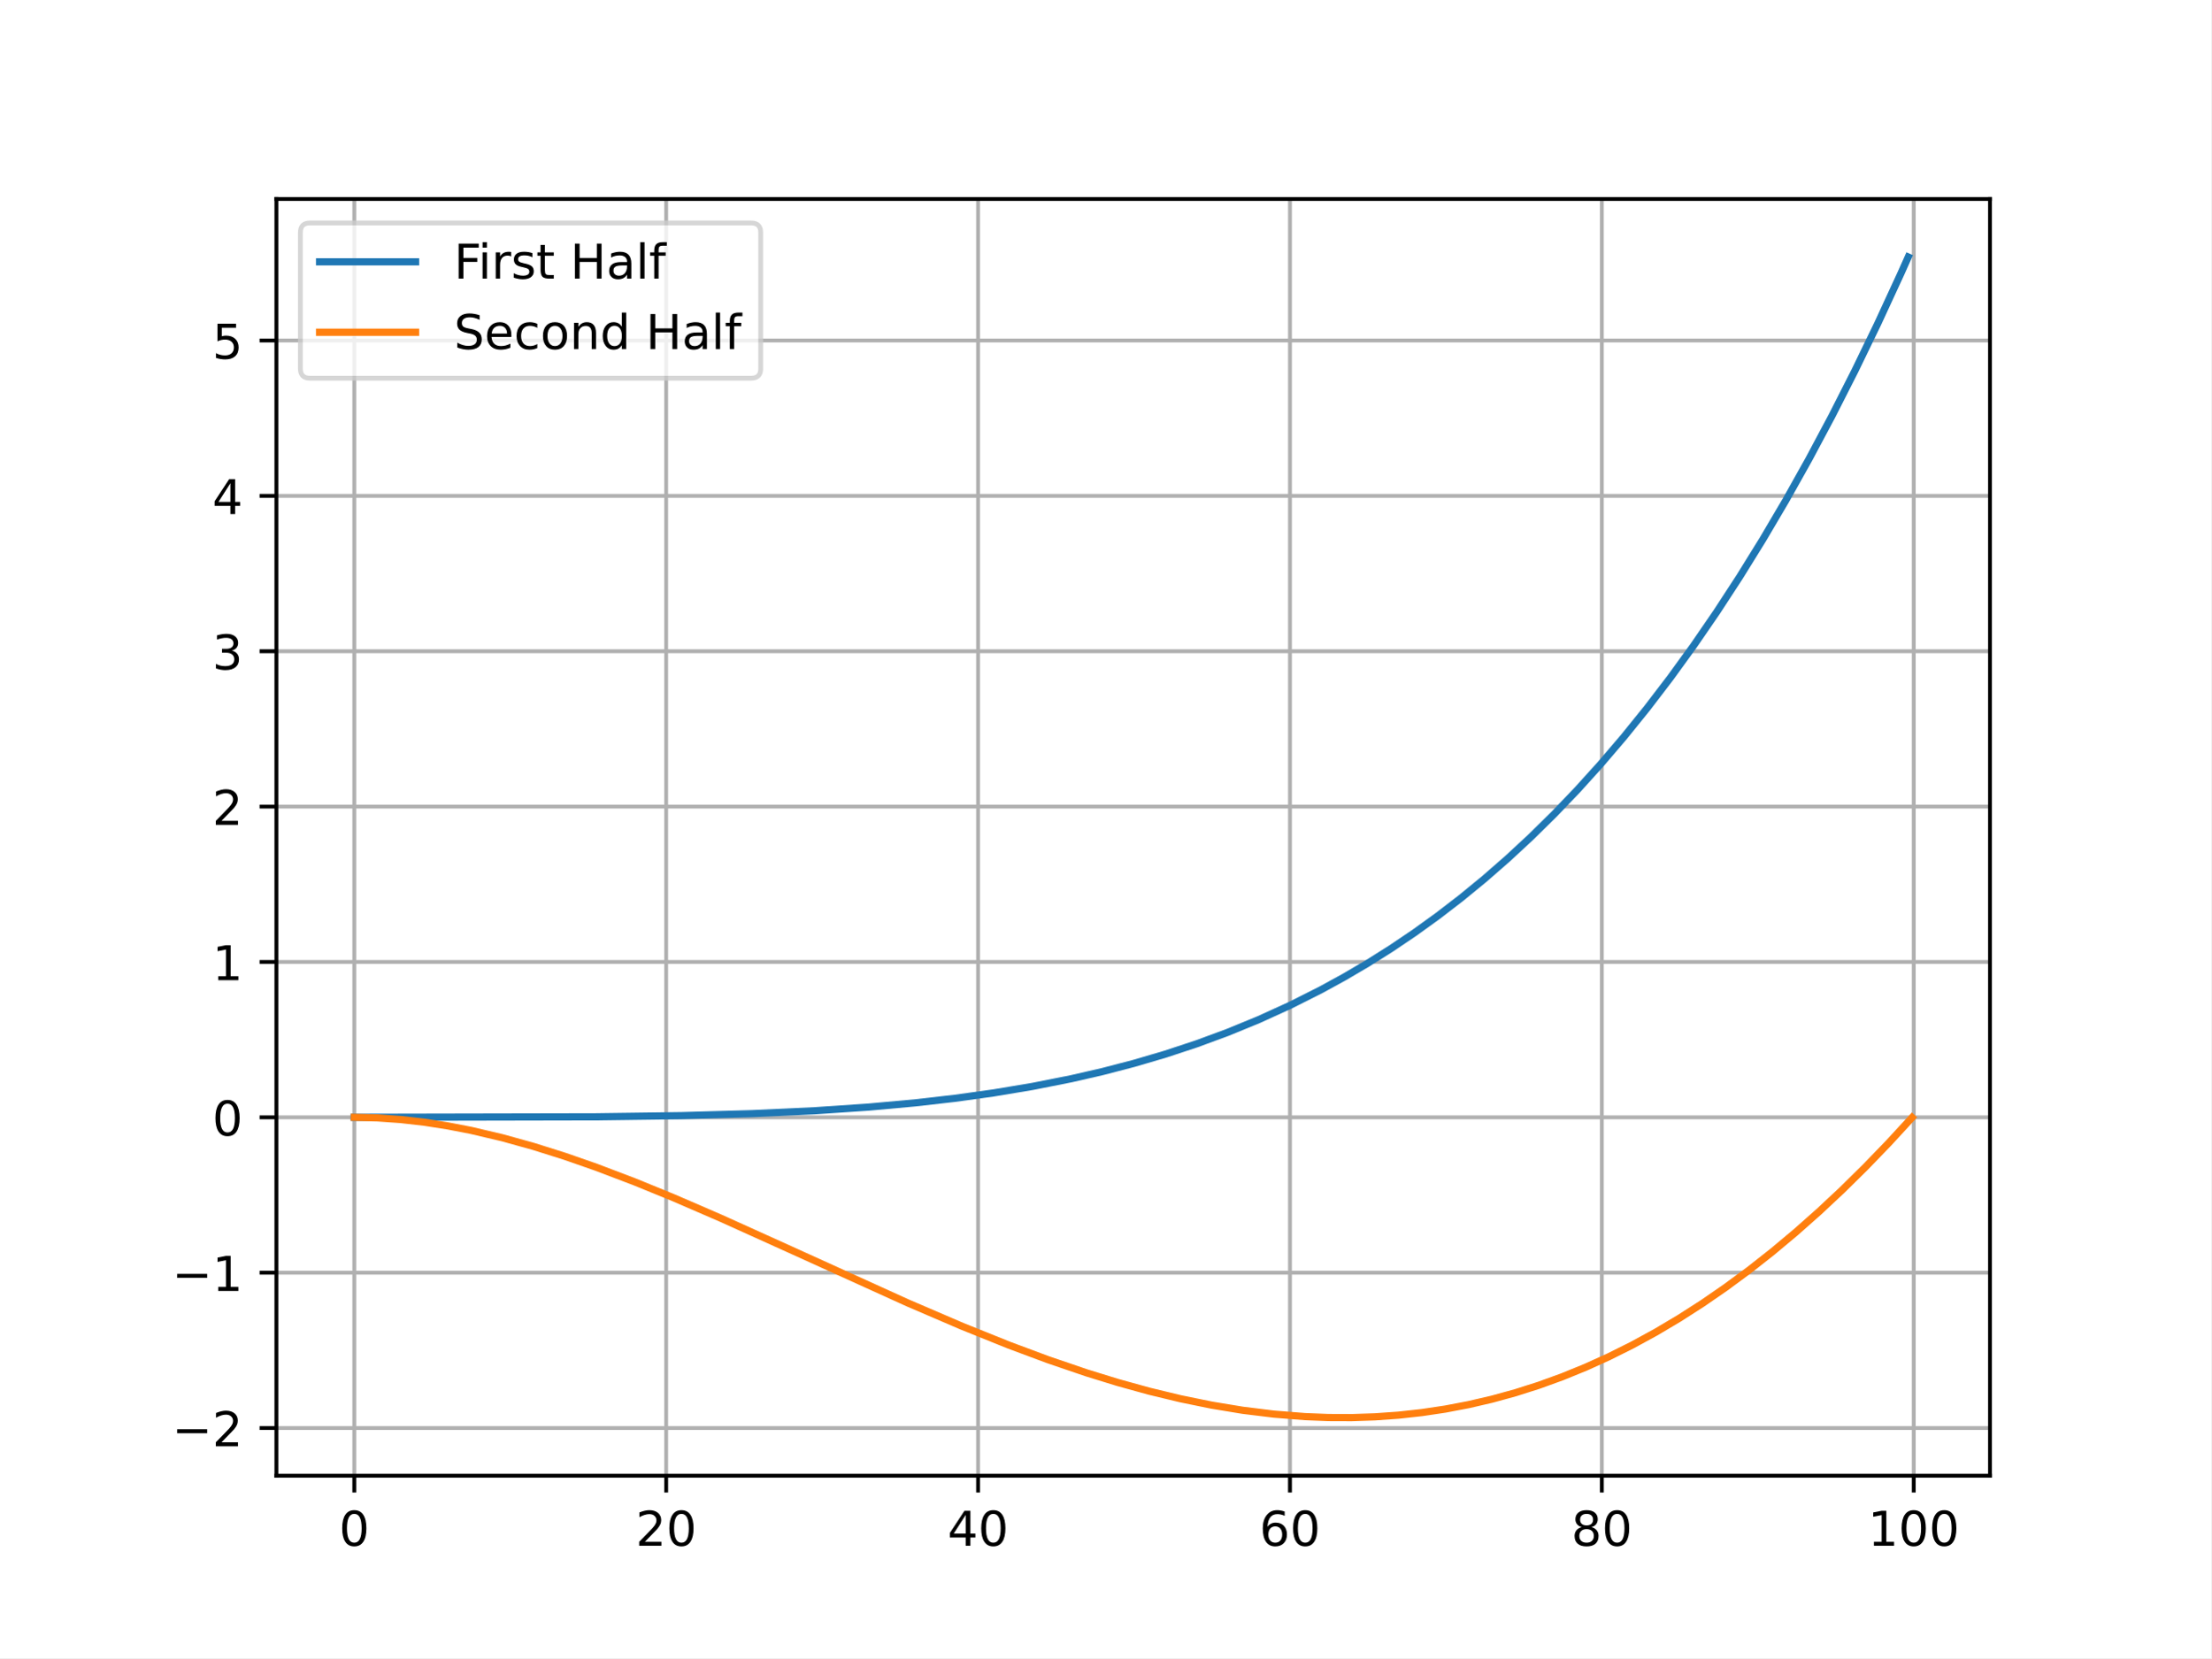
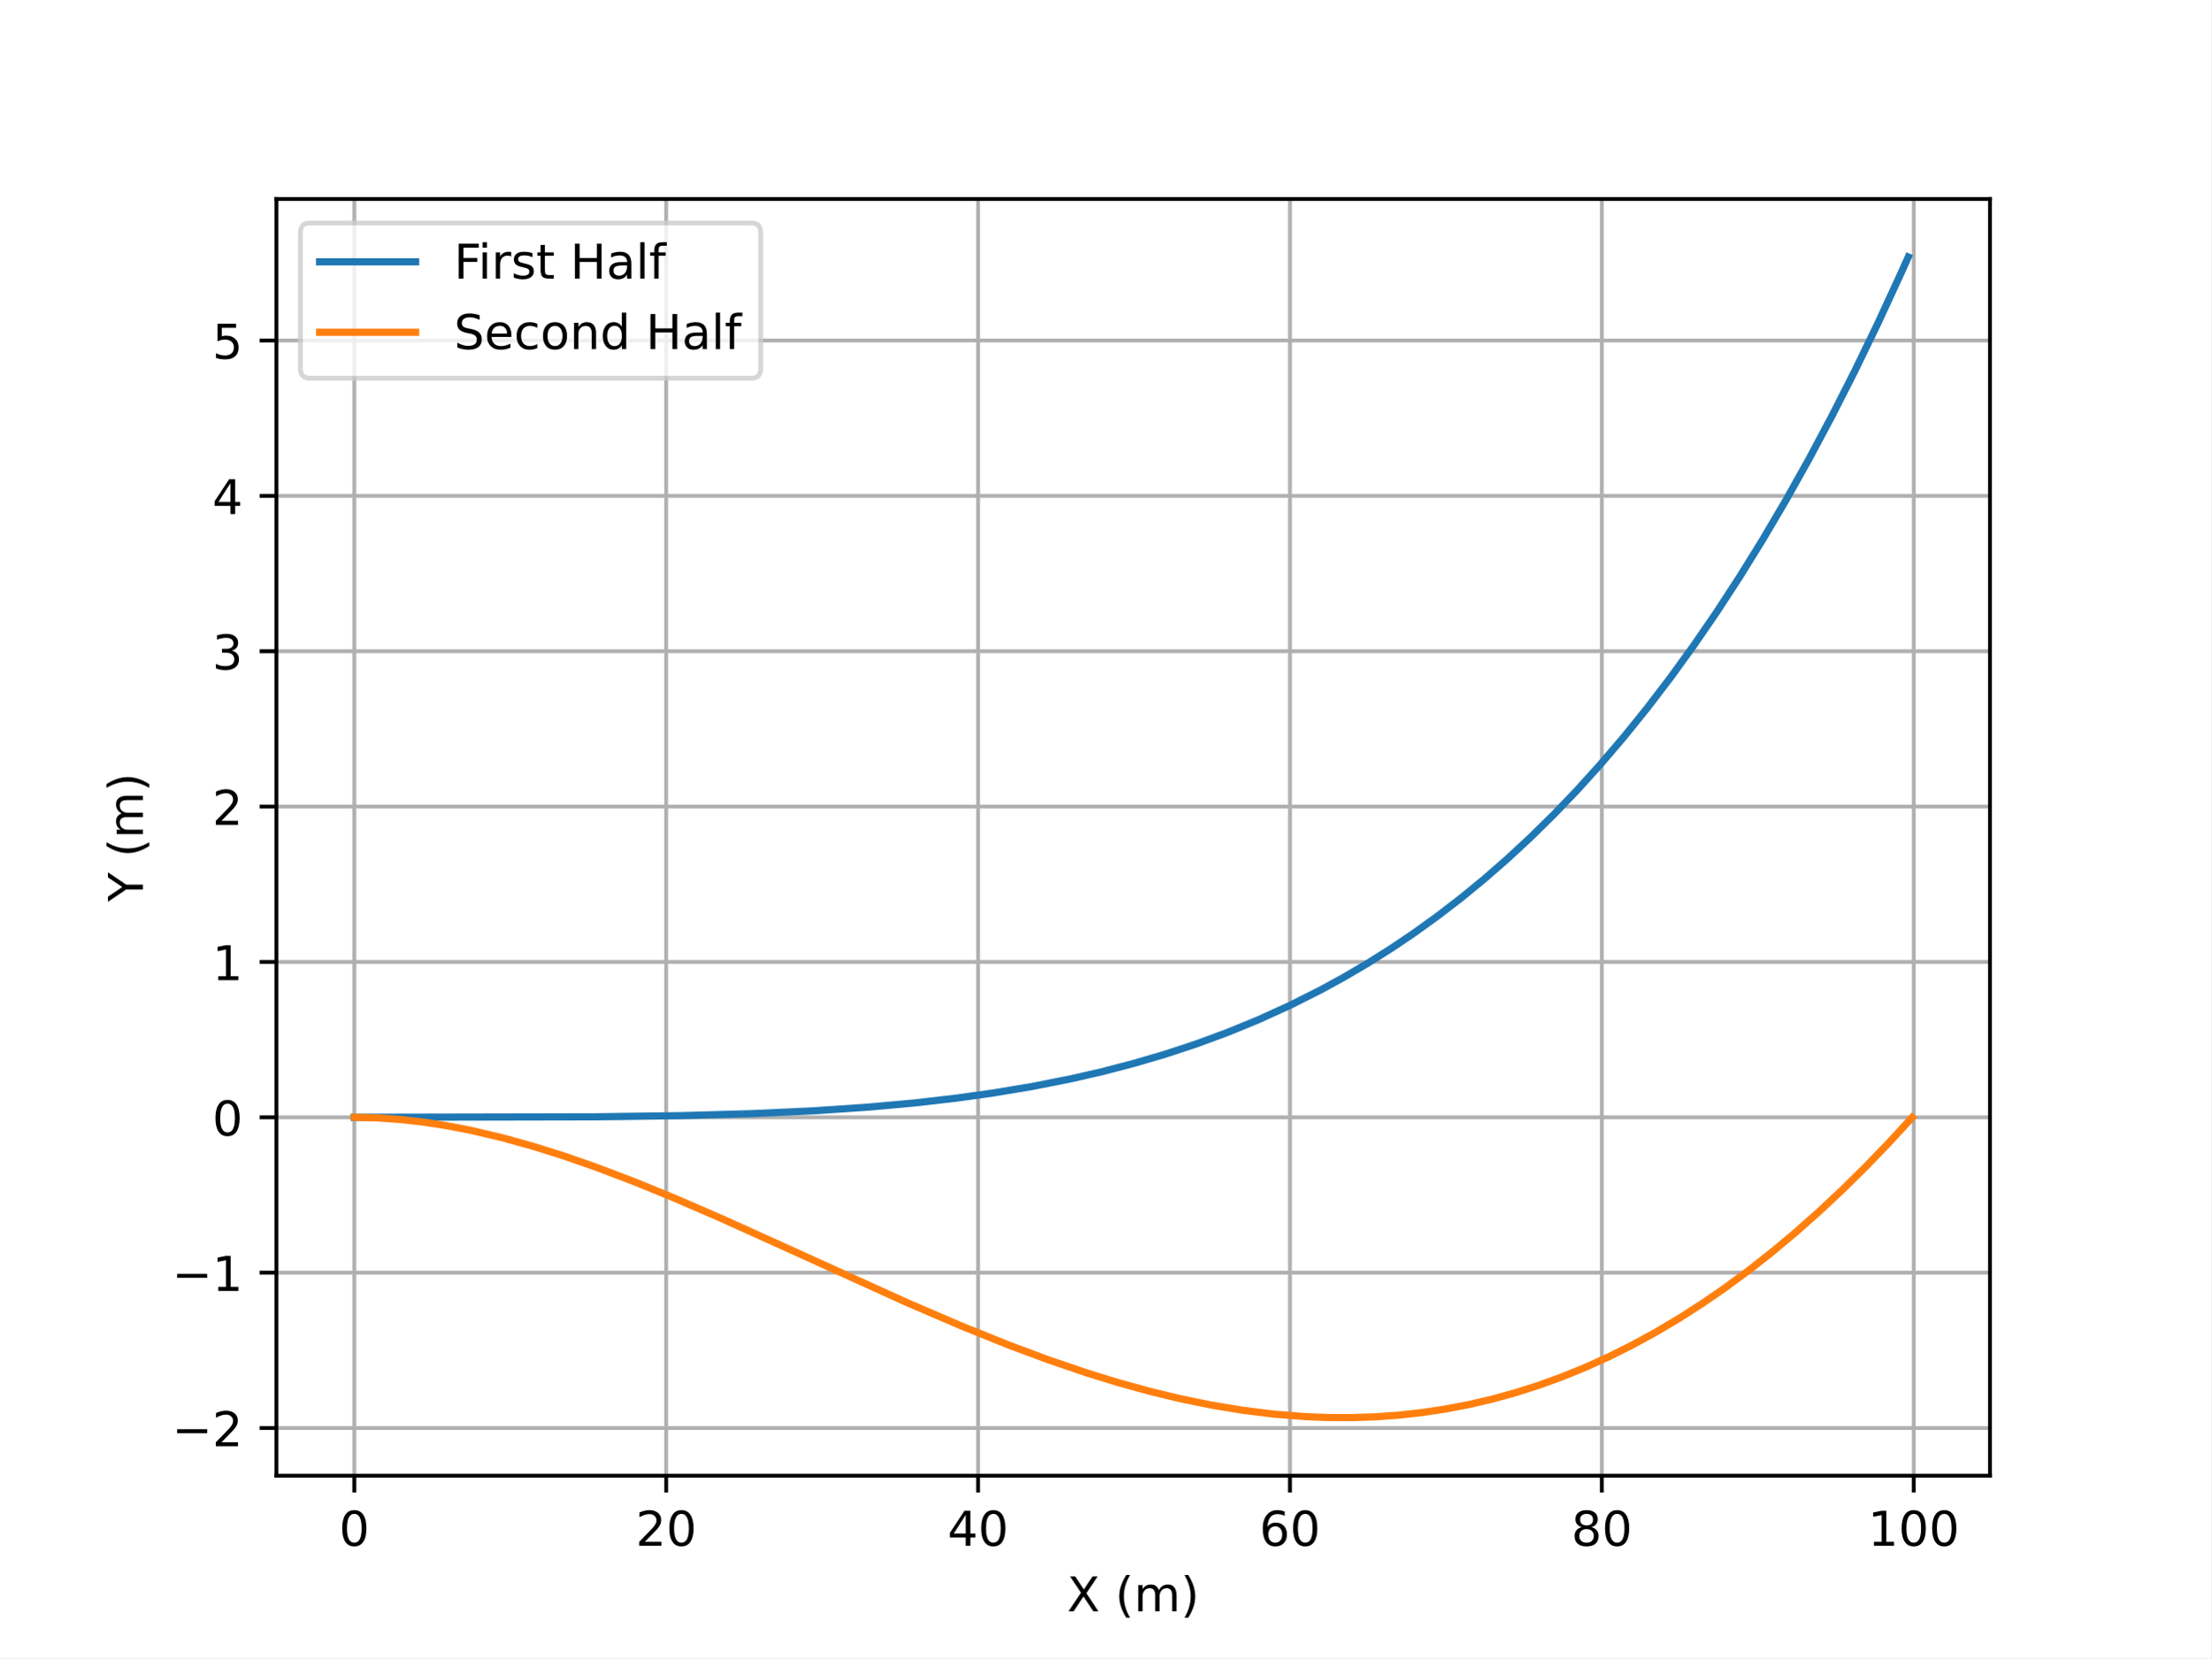
<svg xmlns="http://www.w3.org/2000/svg" xmlns:xlink="http://www.w3.org/1999/xlink" width="460.8pt" height="345.6pt" viewBox="0 0 460.8 345.6" version="1.1">
  <defs>
    <style type="text/css">*{stroke-linejoin: round; stroke-linecap: butt}</style>
  </defs>
  <g id="figure_1">
    <g id="patch_1">
      <path d="M 0 345.6  L 460.8 345.6  L 460.8 0  L 0 0  z " style="fill: #ffffff" />
    </g>
    <g id="axes_1">
      <g id="patch_2">
        <path d="M 57.6 307.584  L 414.72 307.584  L 414.72 41.472  L 57.6 41.472  z " style="fill: #ffffff" />
      </g>
      <g id="matplotlib.axis_1">
        <g id="xtick_1">
          <g id="line2d_1">
-             <path d="M 73.833 307.584  L 73.833 41.472  " clip-path="url(#p9d27bda3e8)" style="fill: none; stroke: #b0b0b0; stroke-width: 0.8; stroke-linecap: square" />
+             <path d="M 73.833 307.584  L 73.833 41.472  " clip-path="url(#p1451d1edb0)" style="fill: none; stroke: #b0b0b0; stroke-width: 0.8; stroke-linecap: square" />
          </g>
          <g id="line2d_2">
            <defs>
-               <path id="m6a9d2cb97b" d="M 0 0  L 0 3.5  " style="stroke: #000000; stroke-width: 0.8" />
-             </defs>
-             <g>
-               <use xlink:href="#m6a9d2cb97b" x="73.833" y="307.584" style="stroke: #000000; stroke-width: 0.8" />
+               <path id="m303a78af60" d="M 0 0  L 0 3.5  " style="stroke: #000000; stroke-width: 0.8" />
+             </defs>
+             <g>
+               <use xlink:href="#m303a78af60" x="73.833" y="307.584" style="stroke: #000000; stroke-width: 0.8" />
            </g>
          </g>
          <g id="text_1">
            <g transform="translate(70.65148 322.1824) scale(0.1 -0.1)">
              <defs>
                <path id="DejaVuSans-30" d="M 2034 4250  Q 1547 4250 1301 3770  Q 1056 3291 1056 2328  Q 1056 1369 1301 889  Q 1547 409 2034 409  Q 2525 409 2770 889  Q 3016 1369 3016 2328  Q 3016 3291 2770 3770  Q 2525 4250 2034 4250  z M 2034 4750  Q 2819 4750 3233 4129  Q 3647 3509 3647 2328  Q 3647 1150 3233 529  Q 2819 -91 2034 -91  Q 1250 -91 836 529  Q 422 1150 422 2328  Q 422 3509 836 4129  Q 1250 4750 2034 4750  z " transform="scale(0.015625)" />
              </defs>
              <use xlink:href="#DejaVuSans-30" />
            </g>
          </g>
        </g>
        <g id="xtick_2">
          <g id="line2d_3">
-             <path d="M 138.832 307.584  L 138.832 41.472  " clip-path="url(#p9d27bda3e8)" style="fill: none; stroke: #b0b0b0; stroke-width: 0.8; stroke-linecap: square" />
+             <path d="M 138.832 307.584  L 138.832 41.472  " clip-path="url(#p1451d1edb0)" style="fill: none; stroke: #b0b0b0; stroke-width: 0.8; stroke-linecap: square" />
          </g>
          <g id="line2d_4">
            <g>
-               <use xlink:href="#m6a9d2cb97b" x="138.832" y="307.584" style="stroke: #000000; stroke-width: 0.8" />
+               <use xlink:href="#m303a78af60" x="138.832" y="307.584" style="stroke: #000000; stroke-width: 0.8" />
            </g>
          </g>
          <g id="text_2">
            <g transform="translate(132.4699 322.1824) scale(0.1 -0.1)">
              <defs>
                <path id="DejaVuSans-32" d="M 1228 531  L 3431 531  L 3431 0  L 469 0  L 469 531  Q 828 903 1448 1529  Q 2069 2156 2228 2338  Q 2531 2678 2651 2914  Q 2772 3150 2772 3378  Q 2772 3750 2511 3984  Q 2250 4219 1831 4219  Q 1534 4219 1204 4116  Q 875 4013 500 3803  L 500 4441  Q 881 4594 1212 4672  Q 1544 4750 1819 4750  Q 2544 4750 2975 4387  Q 3406 4025 3406 3419  Q 3406 3131 3298 2873  Q 3191 2616 2906 2266  Q 2828 2175 2409 1742  Q 1991 1309 1228 531  z " transform="scale(0.015625)" />
              </defs>
              <use xlink:href="#DejaVuSans-32" />
              <use xlink:href="#DejaVuSans-30" transform="translate(63.62305 0)" />
            </g>
          </g>
        </g>
        <g id="xtick_3">
          <g id="line2d_5">
-             <path d="M 203.832 307.584  L 203.832 41.472  " clip-path="url(#p9d27bda3e8)" style="fill: none; stroke: #b0b0b0; stroke-width: 0.8; stroke-linecap: square" />
+             <path d="M 203.832 307.584  L 203.832 41.472  " clip-path="url(#p1451d1edb0)" style="fill: none; stroke: #b0b0b0; stroke-width: 0.8; stroke-linecap: square" />
          </g>
          <g id="line2d_6">
            <g>
-               <use xlink:href="#m6a9d2cb97b" x="203.832" y="307.584" style="stroke: #000000; stroke-width: 0.8" />
+               <use xlink:href="#m303a78af60" x="203.832" y="307.584" style="stroke: #000000; stroke-width: 0.8" />
            </g>
          </g>
          <g id="text_3">
            <g transform="translate(197.4695 322.1824) scale(0.1 -0.1)">
              <defs>
                <path id="DejaVuSans-34" d="M 2419 4116  L 825 1625  L 2419 1625  L 2419 4116  z M 2253 4666  L 3047 4666  L 3047 1625  L 3713 1625  L 3713 1100  L 3047 1100  L 3047 0  L 2419 0  L 2419 1100  L 313 1100  L 313 1709  L 2253 4666  z " transform="scale(0.015625)" />
              </defs>
              <use xlink:href="#DejaVuSans-34" />
              <use xlink:href="#DejaVuSans-30" transform="translate(63.62305 0)" />
            </g>
          </g>
        </g>
        <g id="xtick_4">
          <g id="line2d_7">
-             <path d="M 268.832 307.584  L 268.832 41.472  " clip-path="url(#p9d27bda3e8)" style="fill: none; stroke: #b0b0b0; stroke-width: 0.8; stroke-linecap: square" />
+             <path d="M 268.832 307.584  L 268.832 41.472  " clip-path="url(#p1451d1edb0)" style="fill: none; stroke: #b0b0b0; stroke-width: 0.8; stroke-linecap: square" />
          </g>
          <g id="line2d_8">
            <g>
-               <use xlink:href="#m6a9d2cb97b" x="268.832" y="307.584" style="stroke: #000000; stroke-width: 0.8" />
+               <use xlink:href="#m303a78af60" x="268.832" y="307.584" style="stroke: #000000; stroke-width: 0.8" />
            </g>
          </g>
          <g id="text_4">
            <g transform="translate(262.4692 322.1824) scale(0.1 -0.1)">
              <defs>
                <path id="DejaVuSans-36" d="M 2113 2584  Q 1688 2584 1439 2293  Q 1191 2003 1191 1497  Q 1191 994 1439 701  Q 1688 409 2113 409  Q 2538 409 2786 701  Q 3034 994 3034 1497  Q 3034 2003 2786 2293  Q 2538 2584 2113 2584  z M 3366 4563  L 3366 3988  Q 3128 4100 2886 4159  Q 2644 4219 2406 4219  Q 1781 4219 1451 3797  Q 1122 3375 1075 2522  Q 1259 2794 1537 2939  Q 1816 3084 2150 3084  Q 2853 3084 3261 2657  Q 3669 2231 3669 1497  Q 3669 778 3244 343  Q 2819 -91 2113 -91  Q 1303 -91 875 529  Q 447 1150 447 2328  Q 447 3434 972 4092  Q 1497 4750 2381 4750  Q 2619 4750 2861 4703  Q 3103 4656 3366 4563  z " transform="scale(0.015625)" />
              </defs>
              <use xlink:href="#DejaVuSans-36" />
              <use xlink:href="#DejaVuSans-30" transform="translate(63.62305 0)" />
            </g>
          </g>
        </g>
        <g id="xtick_5">
          <g id="line2d_9">
-             <path d="M 333.831 307.584  L 333.831 41.472  " clip-path="url(#p9d27bda3e8)" style="fill: none; stroke: #b0b0b0; stroke-width: 0.8; stroke-linecap: square" />
+             <path d="M 333.831 307.584  L 333.831 41.472  " clip-path="url(#p1451d1edb0)" style="fill: none; stroke: #b0b0b0; stroke-width: 0.8; stroke-linecap: square" />
          </g>
          <g id="line2d_10">
            <g>
-               <use xlink:href="#m6a9d2cb97b" x="333.831" y="307.584" style="stroke: #000000; stroke-width: 0.8" />
+               <use xlink:href="#m303a78af60" x="333.831" y="307.584" style="stroke: #000000; stroke-width: 0.8" />
            </g>
          </g>
          <g id="text_5">
            <g transform="translate(327.4689 322.1824) scale(0.1 -0.1)">
              <defs>
                <path id="DejaVuSans-38" d="M 2034 2216  Q 1584 2216 1326 1975  Q 1069 1734 1069 1313  Q 1069 891 1326 650  Q 1584 409 2034 409  Q 2484 409 2743 651  Q 3003 894 3003 1313  Q 3003 1734 2745 1975  Q 2488 2216 2034 2216  z M 1403 2484  Q 997 2584 770 2862  Q 544 3141 544 3541  Q 544 4100 942 4425  Q 1341 4750 2034 4750  Q 2731 4750 3128 4425  Q 3525 4100 3525 3541  Q 3525 3141 3298 2862  Q 3072 2584 2669 2484  Q 3125 2378 3379 2068  Q 3634 1759 3634 1313  Q 3634 634 3220 271  Q 2806 -91 2034 -91  Q 1263 -91 848 271  Q 434 634 434 1313  Q 434 1759 690 2068  Q 947 2378 1403 2484  z M 1172 3481  Q 1172 3119 1398 2916  Q 1625 2713 2034 2713  Q 2441 2713 2670 2916  Q 2900 3119 2900 3481  Q 2900 3844 2670 4047  Q 2441 4250 2034 4250  Q 1625 4250 1398 4047  Q 1172 3844 1172 3481  z " transform="scale(0.015625)" />
              </defs>
              <use xlink:href="#DejaVuSans-38" />
              <use xlink:href="#DejaVuSans-30" transform="translate(63.62305 0)" />
            </g>
          </g>
        </g>
        <g id="xtick_6">
          <g id="line2d_11">
-             <path d="M 398.831 307.584  L 398.831 41.472  " clip-path="url(#p9d27bda3e8)" style="fill: none; stroke: #b0b0b0; stroke-width: 0.8; stroke-linecap: square" />
+             <path d="M 398.831 307.584  L 398.831 41.472  " clip-path="url(#p1451d1edb0)" style="fill: none; stroke: #b0b0b0; stroke-width: 0.8; stroke-linecap: square" />
          </g>
          <g id="line2d_12">
            <g>
-               <use xlink:href="#m6a9d2cb97b" x="398.831" y="307.584" style="stroke: #000000; stroke-width: 0.8" />
+               <use xlink:href="#m303a78af60" x="398.831" y="307.584" style="stroke: #000000; stroke-width: 0.8" />
            </g>
          </g>
          <g id="text_6">
            <g transform="translate(389.2873 322.1824) scale(0.1 -0.1)">
              <defs>
                <path id="DejaVuSans-31" d="M 794 531  L 1825 531  L 1825 4091  L 703 3866  L 703 4441  L 1819 4666  L 2450 4666  L 2450 531  L 3481 531  L 3481 0  L 794 0  L 794 531  z " transform="scale(0.015625)" />
              </defs>
              <use xlink:href="#DejaVuSans-31" />
              <use xlink:href="#DejaVuSans-30" transform="translate(63.62305 0)" />
              <use xlink:href="#DejaVuSans-30" transform="translate(127.2461 0)" />
            </g>
+           </g>
+         </g>
+         <g id="text_7">
+           <g transform="translate(222.3741 335.8606) scale(0.1 -0.1)">
+             <defs>
+               <path id="DejaVuSans-58" d="M 403 4666  L 1081 4666  L 2241 2931  L 3406 4666  L 4084 4666  L 2584 2425  L 4184 0  L 3506 0  L 2194 1984  L 872 0  L 191 0  L 1856 2491  L 403 4666  z " transform="scale(0.015625)" />
+               <path id="DejaVuSans-20" transform="scale(0.015625)" />
+               <path id="DejaVuSans-28" d="M 1984 4856  Q 1566 4138 1362 3434  Q 1159 2731 1159 2009  Q 1159 1288 1364 580  Q 1569 -128 1984 -844  L 1484 -844  Q 1016 -109 783 600  Q 550 1309 550 2009  Q 550 2706 781 3412  Q 1013 4119 1484 4856  L 1984 4856  z " transform="scale(0.015625)" />
+               <path id="DejaVuSans-6d" d="M 3328 2828  Q 3544 3216 3844 3400  Q 4144 3584 4550 3584  Q 5097 3584 5394 3201  Q 5691 2819 5691 2113  L 5691 0  L 5113 0  L 5113 2094  Q 5113 2597 4934 2840  Q 4756 3084 4391 3084  Q 3944 3084 3684 2787  Q 3425 2491 3425 1978  L 3425 0  L 2847 0  L 2847 2094  Q 2847 2600 2669 2842  Q 2491 3084 2119 3084  Q 1678 3084 1418 2786  Q 1159 2488 1159 1978  L 1159 0  L 581 0  L 581 3500  L 1159 3500  L 1159 2956  Q 1356 3278 1631 3431  Q 1906 3584 2284 3584  Q 2666 3584 2933 3390  Q 3200 3197 3328 2828  z " transform="scale(0.015625)" />
+               <path id="DejaVuSans-29" d="M 513 4856  L 1013 4856  Q 1481 4119 1714 3412  Q 1947 2706 1947 2009  Q 1947 1309 1714 600  Q 1481 -109 1013 -844  L 513 -844  Q 928 -128 1133 580  Q 1338 1288 1338 2009  Q 1338 2731 1133 3434  Q 928 4138 513 4856  z " transform="scale(0.015625)" />
+             </defs>
+             <use xlink:href="#DejaVuSans-58" />
+             <use xlink:href="#DejaVuSans-20" transform="translate(68.50586 0)" />
+             <use xlink:href="#DejaVuSans-28" transform="translate(100.293 0)" />
+             <use xlink:href="#DejaVuSans-6d" transform="translate(139.3066 0)" />
+             <use xlink:href="#DejaVuSans-29" transform="translate(236.7188 0)" />
          </g>
        </g>
      </g>
      <g id="matplotlib.axis_2">
        <g id="ytick_1">
          <g id="line2d_13">
-             <path d="M 57.6 297.649  L 414.72 297.649  " clip-path="url(#p9d27bda3e8)" style="fill: none; stroke: #b0b0b0; stroke-width: 0.8; stroke-linecap: square" />
+             <path d="M 57.6 297.649  L 414.72 297.649  " clip-path="url(#p1451d1edb0)" style="fill: none; stroke: #b0b0b0; stroke-width: 0.8; stroke-linecap: square" />
          </g>
          <g id="line2d_14">
            <defs>
-               <path id="mb40348f9f7" d="M 0 0  L -3.5 0  " style="stroke: #000000; stroke-width: 0.8" />
-             </defs>
-             <g>
-               <use xlink:href="#mb40348f9f7" x="57.6" y="297.649" style="stroke: #000000; stroke-width: 0.8" />
-             </g>
-           </g>
-           <g id="text_7">
+               <path id="m54c32845bf" d="M 0 0  L -3.5 0  " style="stroke: #000000; stroke-width: 0.8" />
+             </defs>
+             <g>
+               <use xlink:href="#m54c32845bf" x="57.6" y="297.649" style="stroke: #000000; stroke-width: 0.8" />
+             </g>
+           </g>
+           <g id="text_8">
            <g transform="translate(35.85781 301.4479) scale(0.1 -0.1)">
              <defs>
                <path id="DejaVuSans-2212" d="M 678 2272  L 4684 2272  L 4684 1741  L 678 1741  L 678 2272  z " transform="scale(0.015625)" />
              </defs>
              <use xlink:href="#DejaVuSans-2212" />
              <use xlink:href="#DejaVuSans-32" transform="translate(83.78906 0)" />
            </g>
          </g>
        </g>
        <g id="ytick_2">
          <g id="line2d_15">
-             <path d="M 57.6 265.266  L 414.72 265.266  " clip-path="url(#p9d27bda3e8)" style="fill: none; stroke: #b0b0b0; stroke-width: 0.8; stroke-linecap: square" />
+             <path d="M 57.6 265.266  L 414.72 265.266  " clip-path="url(#p1451d1edb0)" style="fill: none; stroke: #b0b0b0; stroke-width: 0.8; stroke-linecap: square" />
          </g>
          <g id="line2d_16">
            <g>
-               <use xlink:href="#mb40348f9f7" x="57.6" y="265.266" style="stroke: #000000; stroke-width: 0.8" />
-             </g>
-           </g>
-           <g id="text_8">
+               <use xlink:href="#m54c32845bf" x="57.6" y="265.266" style="stroke: #000000; stroke-width: 0.8" />
+             </g>
+           </g>
+           <g id="text_9">
            <g transform="translate(35.85781 269.0648) scale(0.1 -0.1)">
              <use xlink:href="#DejaVuSans-2212" />
              <use xlink:href="#DejaVuSans-31" transform="translate(83.78906 0)" />
            </g>
          </g>
        </g>
        <g id="ytick_3">
          <g id="line2d_17">
-             <path d="M 57.6 232.883  L 414.72 232.883  " clip-path="url(#p9d27bda3e8)" style="fill: none; stroke: #b0b0b0; stroke-width: 0.8; stroke-linecap: square" />
+             <path d="M 57.6 232.883  L 414.72 232.883  " clip-path="url(#p1451d1edb0)" style="fill: none; stroke: #b0b0b0; stroke-width: 0.8; stroke-linecap: square" />
          </g>
          <g id="line2d_18">
            <g>
-               <use xlink:href="#mb40348f9f7" x="57.6" y="232.883" style="stroke: #000000; stroke-width: 0.8" />
-             </g>
-           </g>
-           <g id="text_9">
+               <use xlink:href="#m54c32845bf" x="57.6" y="232.883" style="stroke: #000000; stroke-width: 0.8" />
+             </g>
+           </g>
+           <g id="text_10">
            <g transform="translate(44.2375 236.6818) scale(0.1 -0.1)">
              <use xlink:href="#DejaVuSans-30" />
            </g>
          </g>
        </g>
        <g id="ytick_4">
          <g id="line2d_19">
-             <path d="M 57.6 200.5  L 414.72 200.5  " clip-path="url(#p9d27bda3e8)" style="fill: none; stroke: #b0b0b0; stroke-width: 0.8; stroke-linecap: square" />
+             <path d="M 57.6 200.5  L 414.72 200.5  " clip-path="url(#p1451d1edb0)" style="fill: none; stroke: #b0b0b0; stroke-width: 0.8; stroke-linecap: square" />
          </g>
          <g id="line2d_20">
            <g>
-               <use xlink:href="#mb40348f9f7" x="57.6" y="200.5" style="stroke: #000000; stroke-width: 0.8" />
-             </g>
-           </g>
-           <g id="text_10">
+               <use xlink:href="#m54c32845bf" x="57.6" y="200.5" style="stroke: #000000; stroke-width: 0.8" />
+             </g>
+           </g>
+           <g id="text_11">
            <g transform="translate(44.2375 204.2987) scale(0.1 -0.1)">
              <use xlink:href="#DejaVuSans-31" />
            </g>
          </g>
        </g>
        <g id="ytick_5">
          <g id="line2d_21">
-             <path d="M 57.6 168.116  L 414.72 168.116  " clip-path="url(#p9d27bda3e8)" style="fill: none; stroke: #b0b0b0; stroke-width: 0.8; stroke-linecap: square" />
+             <path d="M 57.6 168.116  L 414.72 168.116  " clip-path="url(#p1451d1edb0)" style="fill: none; stroke: #b0b0b0; stroke-width: 0.8; stroke-linecap: square" />
          </g>
          <g id="line2d_22">
            <g>
-               <use xlink:href="#mb40348f9f7" x="57.6" y="168.116" style="stroke: #000000; stroke-width: 0.8" />
-             </g>
-           </g>
-           <g id="text_11">
+               <use xlink:href="#m54c32845bf" x="57.6" y="168.116" style="stroke: #000000; stroke-width: 0.8" />
+             </g>
+           </g>
+           <g id="text_12">
            <g transform="translate(44.2375 171.9157) scale(0.1 -0.1)">
              <use xlink:href="#DejaVuSans-32" />
            </g>
          </g>
        </g>
        <g id="ytick_6">
          <g id="line2d_23">
-             <path d="M 57.6 135.733  L 414.72 135.733  " clip-path="url(#p9d27bda3e8)" style="fill: none; stroke: #b0b0b0; stroke-width: 0.8; stroke-linecap: square" />
+             <path d="M 57.6 135.733  L 414.72 135.733  " clip-path="url(#p1451d1edb0)" style="fill: none; stroke: #b0b0b0; stroke-width: 0.8; stroke-linecap: square" />
          </g>
          <g id="line2d_24">
            <g>
-               <use xlink:href="#mb40348f9f7" x="57.6" y="135.733" style="stroke: #000000; stroke-width: 0.8" />
-             </g>
-           </g>
-           <g id="text_12">
+               <use xlink:href="#m54c32845bf" x="57.6" y="135.733" style="stroke: #000000; stroke-width: 0.8" />
+             </g>
+           </g>
+           <g id="text_13">
            <g transform="translate(44.2375 139.5326) scale(0.1 -0.1)">
              <defs>
                <path id="DejaVuSans-33" d="M 2597 2516  Q 3050 2419 3304 2112  Q 3559 1806 3559 1356  Q 3559 666 3084 287  Q 2609 -91 1734 -91  Q 1441 -91 1130 -33  Q 819 25 488 141  L 488 750  Q 750 597 1062 519  Q 1375 441 1716 441  Q 2309 441 2620 675  Q 2931 909 2931 1356  Q 2931 1769 2642 2001  Q 2353 2234 1838 2234  L 1294 2234  L 1294 2753  L 1863 2753  Q 2328 2753 2575 2939  Q 2822 3125 2822 3475  Q 2822 3834 2567 4026  Q 2313 4219 1838 4219  Q 1578 4219 1281 4162  Q 984 4106 628 3988  L 628 4550  Q 988 4650 1302 4700  Q 1616 4750 1894 4750  Q 2613 4750 3031 4423  Q 3450 4097 3450 3541  Q 3450 3153 3228 2886  Q 3006 2619 2597 2516  z " transform="scale(0.015625)" />
              </defs>
              <use xlink:href="#DejaVuSans-33" />
            </g>
          </g>
        </g>
        <g id="ytick_7">
          <g id="line2d_25">
-             <path d="M 57.6 103.35  L 414.72 103.35  " clip-path="url(#p9d27bda3e8)" style="fill: none; stroke: #b0b0b0; stroke-width: 0.8; stroke-linecap: square" />
+             <path d="M 57.6 103.35  L 414.72 103.35  " clip-path="url(#p1451d1edb0)" style="fill: none; stroke: #b0b0b0; stroke-width: 0.8; stroke-linecap: square" />
          </g>
          <g id="line2d_26">
            <g>
-               <use xlink:href="#mb40348f9f7" x="57.6" y="103.35" style="stroke: #000000; stroke-width: 0.8" />
-             </g>
-           </g>
-           <g id="text_13">
+               <use xlink:href="#m54c32845bf" x="57.6" y="103.35" style="stroke: #000000; stroke-width: 0.8" />
+             </g>
+           </g>
+           <g id="text_14">
            <g transform="translate(44.2375 107.1495) scale(0.1 -0.1)">
              <use xlink:href="#DejaVuSans-34" />
            </g>
          </g>
        </g>
        <g id="ytick_8">
          <g id="line2d_27">
-             <path d="M 57.6 70.967  L 414.72 70.967  " clip-path="url(#p9d27bda3e8)" style="fill: none; stroke: #b0b0b0; stroke-width: 0.8; stroke-linecap: square" />
+             <path d="M 57.6 70.967  L 414.72 70.967  " clip-path="url(#p1451d1edb0)" style="fill: none; stroke: #b0b0b0; stroke-width: 0.8; stroke-linecap: square" />
          </g>
          <g id="line2d_28">
            <g>
-               <use xlink:href="#mb40348f9f7" x="57.6" y="70.967" style="stroke: #000000; stroke-width: 0.8" />
-             </g>
-           </g>
-           <g id="text_14">
+               <use xlink:href="#m54c32845bf" x="57.6" y="70.967" style="stroke: #000000; stroke-width: 0.8" />
+             </g>
+           </g>
+           <g id="text_15">
            <g transform="translate(44.2375 74.76648) scale(0.1 -0.1)">
              <defs>
                <path id="DejaVuSans-35" d="M 691 4666  L 3169 4666  L 3169 4134  L 1269 4134  L 1269 2991  Q 1406 3038 1543 3061  Q 1681 3084 1819 3084  Q 2600 3084 3056 2656  Q 3513 2228 3513 1497  Q 3513 744 3044 326  Q 2575 -91 1722 -91  Q 1428 -91 1123 -41  Q 819 9 494 109  L 494 744  Q 775 591 1075 516  Q 1375 441 1709 441  Q 2250 441 2565 725  Q 2881 1009 2881 1497  Q 2881 1984 2565 2268  Q 2250 2553 1709 2553  Q 1456 2553 1204 2497  Q 953 2441 691 2322  L 691 4666  z " transform="scale(0.015625)" />
              </defs>
              <use xlink:href="#DejaVuSans-35" />
            </g>
          </g>
        </g>
+         <g id="text_16">
+           <g transform="translate(29.77812 187.9428) rotate(-90) scale(0.1 -0.1)">
+             <defs>
+               <path id="DejaVuSans-59" d="M -13 4666  L 666 4666  L 1959 2747  L 3244 4666  L 3922 4666  L 2272 2222  L 2272 0  L 1638 0  L 1638 2222  L -13 4666  z " transform="scale(0.015625)" />
+             </defs>
+             <use xlink:href="#DejaVuSans-59" />
+             <use xlink:href="#DejaVuSans-20" transform="translate(61.08398 0)" />
+             <use xlink:href="#DejaVuSans-28" transform="translate(92.87109 0)" />
+             <use xlink:href="#DejaVuSans-6d" transform="translate(131.8848 0)" />
+             <use xlink:href="#DejaVuSans-29" transform="translate(229.2969 0)" />
+           </g>
+         </g>
      </g>
      <g id="line2d_29">
-         <path d="M 73.833 232.883  L 124.207 232.779  L 142.082 232.533  L 156.707 232.122  L 169.707 231.52  L 181.082 230.749  L 190.831 229.861  L 198.956 228.93  L 207.08 227.799  L 215.204 226.441  L 223.327 224.828  L 229.825 223.333  L 236.323 221.639  L 242.82 219.729  L 249.316 217.586  L 255.812 215.192  L 262.306 212.526  L 268.8 209.57  L 275.291 206.304  L 280.159 203.638  L 285.025 200.776  L 289.891 197.71  L 294.755 194.429  L 299.617 190.924  L 304.477 187.185  L 309.336 183.202  L 314.192 178.964  L 319.046 174.462  L 323.898 169.684  L 328.746 164.619  L 333.591 159.257  L 338.433 153.586  L 343.27 147.594  L 348.104 141.271  L 352.933 134.604  L 357.757 127.581  L 362.575 120.19  L 367.387 112.419  L 372.193 104.256  L 376.991 95.688  L 381.782 86.702  L 386.564 77.286  L 391.338 67.426  L 396.102 57.11  L 397.687 53.568  L 397.687 53.568  " clip-path="url(#p9d27bda3e8)" style="fill: none; stroke: #1f77b4; stroke-width: 1.5; stroke-linecap: square" />
+         <path d="M 73.833 232.883  L 124.207 232.779  L 142.082 232.533  L 156.707 232.122  L 169.707 231.52  L 181.082 230.749  L 190.831 229.861  L 198.956 228.93  L 207.08 227.799  L 215.204 226.441  L 223.327 224.828  L 229.825 223.333  L 236.323 221.639  L 242.82 219.729  L 249.316 217.586  L 255.812 215.192  L 262.306 212.526  L 268.8 209.57  L 275.291 206.304  L 280.159 203.638  L 285.025 200.776  L 289.891 197.71  L 294.755 194.429  L 299.617 190.924  L 304.477 187.185  L 309.336 183.202  L 314.192 178.964  L 319.046 174.462  L 323.898 169.684  L 328.746 164.619  L 333.591 159.257  L 338.433 153.586  L 343.27 147.594  L 348.104 141.271  L 352.933 134.604  L 357.757 127.581  L 362.575 120.19  L 367.387 112.419  L 372.193 104.256  L 376.991 95.688  L 381.782 86.702  L 386.564 77.286  L 391.338 67.426  L 396.102 57.11  L 397.687 53.568  L 397.687 53.568  " clip-path="url(#p1451d1edb0)" style="fill: none; stroke: #1f77b4; stroke-width: 1.5; stroke-linecap: square" />
      </g>
      <g id="line2d_30">
-         <path d="M 73.833 232.883  L 78.708 233.002  L 83.583 233.349  L 88.457 233.911  L 93.332 234.672  L 98.206 235.62  L 104.704 237.151  L 111.201 238.957  L 117.698 241.007  L 124.194 243.272  L 132.313 246.359  L 140.431 249.679  L 150.172 253.894  L 164.782 260.498  L 189.131 271.552  L 200.496 276.436  L 210.238 280.358  L 218.357 283.387  L 226.477 286.157  L 232.974 288.162  L 239.471 289.961  L 245.969 291.534  L 252.468 292.867  L 258.967 293.943  L 265.467 294.747  L 271.966 295.265  L 276.841 295.457  L 281.716 295.474  L 286.591 295.311  L 291.466 294.964  L 296.341 294.426  L 301.215 293.694  L 306.089 292.762  L 310.963 291.628  L 315.836 290.285  L 320.708 288.732  L 325.58 286.964  L 330.451 284.978  L 335.321 282.77  L 340.19 280.339  L 345.058 277.681  L 349.924 274.793  L 354.789 271.674  L 359.652 268.321  L 364.514 264.734  L 369.374 260.909  L 374.231 256.846  L 379.087 252.544  L 383.941 248.002  L 388.792 243.219  L 393.641 238.195  L 398.487 232.93  L 398.487 232.93  " clip-path="url(#p9d27bda3e8)" style="fill: none; stroke: #ff7f0e; stroke-width: 1.5; stroke-linecap: square" />
+         <path d="M 73.833 232.883  L 78.708 233.002  L 83.583 233.349  L 88.457 233.911  L 93.332 234.672  L 98.206 235.62  L 104.704 237.151  L 111.201 238.957  L 117.698 241.007  L 124.194 243.272  L 132.313 246.359  L 140.431 249.679  L 150.172 253.894  L 164.782 260.498  L 189.131 271.552  L 200.496 276.436  L 210.238 280.358  L 218.357 283.387  L 226.477 286.157  L 232.974 288.162  L 239.471 289.961  L 245.969 291.534  L 252.468 292.867  L 258.967 293.943  L 265.467 294.747  L 271.966 295.265  L 276.841 295.457  L 281.716 295.474  L 286.591 295.311  L 291.466 294.964  L 296.341 294.426  L 301.215 293.694  L 306.089 292.762  L 310.963 291.628  L 315.836 290.285  L 320.708 288.732  L 325.58 286.964  L 330.451 284.978  L 335.321 282.77  L 340.19 280.339  L 345.058 277.681  L 349.924 274.793  L 354.789 271.674  L 359.652 268.321  L 364.514 264.734  L 369.374 260.909  L 374.231 256.846  L 379.087 252.544  L 383.941 248.002  L 388.792 243.219  L 393.641 238.195  L 398.487 232.93  L 398.487 232.93  " clip-path="url(#p1451d1edb0)" style="fill: none; stroke: #ff7f0e; stroke-width: 1.5; stroke-linecap: square" />
      </g>
      <g id="patch_3">
        <path d="M 57.6 307.584  L 57.6 41.472  " style="fill: none; stroke: #000000; stroke-width: 0.8; stroke-linejoin: miter; stroke-linecap: square" />
      </g>
      <g id="patch_4">
        <path d="M 414.72 307.584  L 414.72 41.472  " style="fill: none; stroke: #000000; stroke-width: 0.8; stroke-linejoin: miter; stroke-linecap: square" />
      </g>
      <g id="patch_5">
        <path d="M 57.6 307.584  L 414.72 307.584  " style="fill: none; stroke: #000000; stroke-width: 0.8; stroke-linejoin: miter; stroke-linecap: square" />
      </g>
      <g id="patch_6">
        <path d="M 57.6 41.472  L 414.72 41.472  " style="fill: none; stroke: #000000; stroke-width: 0.8; stroke-linejoin: miter; stroke-linecap: square" />
      </g>
      <g id="legend_1">
        <g id="patch_7">
          <path d="M 64.6 78.828  L 156.53 78.828  Q 158.53 78.828 158.53 76.828  L 158.53 48.472  Q 158.53 46.472 156.53 46.472  L 64.6 46.472  Q 62.6 46.472 62.6 48.472  L 62.6 76.828  Q 62.6 78.828 64.6 78.828  z " style="fill: #ffffff; opacity: 0.8; stroke: #cccccc; stroke-linejoin: miter" />
        </g>
        <g id="line2d_31">
          <path d="M 66.6 54.57  L 76.6 54.57  L 86.6 54.57  " style="fill: none; stroke: #1f77b4; stroke-width: 1.5; stroke-linecap: square" />
        </g>
-         <g id="text_15">
+         <g id="text_17">
          <g transform="translate(94.6 58.07044) scale(0.1 -0.1)">
            <defs>
              <path id="DejaVuSans-46" d="M 628 4666  L 3309 4666  L 3309 4134  L 1259 4134  L 1259 2759  L 3109 2759  L 3109 2228  L 1259 2228  L 1259 0  L 628 0  L 628 4666  z " transform="scale(0.015625)" />
              <path id="DejaVuSans-69" d="M 603 3500  L 1178 3500  L 1178 0  L 603 0  L 603 3500  z M 603 4863  L 1178 4863  L 1178 4134  L 603 4134  L 603 4863  z " transform="scale(0.015625)" />
              <path id="DejaVuSans-72" d="M 2631 2963  Q 2534 3019 2420 3045  Q 2306 3072 2169 3072  Q 1681 3072 1420 2755  Q 1159 2438 1159 1844  L 1159 0  L 581 0  L 581 3500  L 1159 3500  L 1159 2956  Q 1341 3275 1631 3429  Q 1922 3584 2338 3584  Q 2397 3584 2469 3576  Q 2541 3569 2628 3553  L 2631 2963  z " transform="scale(0.015625)" />
              <path id="DejaVuSans-73" d="M 2834 3397  L 2834 2853  Q 2591 2978 2328 3040  Q 2066 3103 1784 3103  Q 1356 3103 1142 2972  Q 928 2841 928 2578  Q 928 2378 1081 2264  Q 1234 2150 1697 2047  L 1894 2003  Q 2506 1872 2764 1633  Q 3022 1394 3022 966  Q 3022 478 2636 193  Q 2250 -91 1575 -91  Q 1294 -91 989 -36  Q 684 19 347 128  L 347 722  Q 666 556 975 473  Q 1284 391 1588 391  Q 1994 391 2212 530  Q 2431 669 2431 922  Q 2431 1156 2273 1281  Q 2116 1406 1581 1522  L 1381 1569  Q 847 1681 609 1914  Q 372 2147 372 2553  Q 372 3047 722 3315  Q 1072 3584 1716 3584  Q 2034 3584 2315 3537  Q 2597 3491 2834 3397  z " transform="scale(0.015625)" />
              <path id="DejaVuSans-74" d="M 1172 4494  L 1172 3500  L 2356 3500  L 2356 3053  L 1172 3053  L 1172 1153  Q 1172 725 1289 603  Q 1406 481 1766 481  L 2356 481  L 2356 0  L 1766 0  Q 1100 0 847 248  Q 594 497 594 1153  L 594 3053  L 172 3053  L 172 3500  L 594 3500  L 594 4494  L 1172 4494  z " transform="scale(0.015625)" />
-               <path id="DejaVuSans-20" transform="scale(0.015625)" />
              <path id="DejaVuSans-48" d="M 628 4666  L 1259 4666  L 1259 2753  L 3553 2753  L 3553 4666  L 4184 4666  L 4184 0  L 3553 0  L 3553 2222  L 1259 2222  L 1259 0  L 628 0  L 628 4666  z " transform="scale(0.015625)" />
              <path id="DejaVuSans-61" d="M 2194 1759  Q 1497 1759 1228 1600  Q 959 1441 959 1056  Q 959 750 1161 570  Q 1363 391 1709 391  Q 2188 391 2477 730  Q 2766 1069 2766 1631  L 2766 1759  L 2194 1759  z M 3341 1997  L 3341 0  L 2766 0  L 2766 531  Q 2569 213 2275 61  Q 1981 -91 1556 -91  Q 1019 -91 701 211  Q 384 513 384 1019  Q 384 1609 779 1909  Q 1175 2209 1959 2209  L 2766 2209  L 2766 2266  Q 2766 2663 2505 2880  Q 2244 3097 1772 3097  Q 1472 3097 1187 3025  Q 903 2953 641 2809  L 641 3341  Q 956 3463 1253 3523  Q 1550 3584 1831 3584  Q 2591 3584 2966 3190  Q 3341 2797 3341 1997  z " transform="scale(0.015625)" />
              <path id="DejaVuSans-6c" d="M 603 4863  L 1178 4863  L 1178 0  L 603 0  L 603 4863  z " transform="scale(0.015625)" />
              <path id="DejaVuSans-66" d="M 2375 4863  L 2375 4384  L 1825 4384  Q 1516 4384 1395 4259  Q 1275 4134 1275 3809  L 1275 3500  L 2222 3500  L 2222 3053  L 1275 3053  L 1275 0  L 697 0  L 697 3053  L 147 3053  L 147 3500  L 697 3500  L 697 3744  Q 697 4328 969 4595  Q 1241 4863 1831 4863  L 2375 4863  z " transform="scale(0.015625)" />
            </defs>
            <use xlink:href="#DejaVuSans-46" />
            <use xlink:href="#DejaVuSans-69" transform="translate(50.26953 0)" />
            <use xlink:href="#DejaVuSans-72" transform="translate(78.05273 0)" />
            <use xlink:href="#DejaVuSans-73" transform="translate(119.166 0)" />
            <use xlink:href="#DejaVuSans-74" transform="translate(171.2656 0)" />
            <use xlink:href="#DejaVuSans-20" transform="translate(210.4746 0)" />
            <use xlink:href="#DejaVuSans-48" transform="translate(242.2617 0)" />
            <use xlink:href="#DejaVuSans-61" transform="translate(317.457 0)" />
            <use xlink:href="#DejaVuSans-6c" transform="translate(378.7363 0)" />
            <use xlink:href="#DejaVuSans-66" transform="translate(406.5195 0)" />
          </g>
        </g>
        <g id="line2d_32">
          <path d="M 66.6 69.249  L 76.6 69.249  L 86.6 69.249  " style="fill: none; stroke: #ff7f0e; stroke-width: 1.5; stroke-linecap: square" />
        </g>
-         <g id="text_16">
+         <g id="text_18">
          <g transform="translate(94.6 72.74856) scale(0.1 -0.1)">
            <defs>
              <path id="DejaVuSans-53" d="M 3425 4513  L 3425 3897  Q 3066 4069 2747 4153  Q 2428 4238 2131 4238  Q 1616 4238 1336 4038  Q 1056 3838 1056 3469  Q 1056 3159 1242 3001  Q 1428 2844 1947 2747  L 2328 2669  Q 3034 2534 3370 2195  Q 3706 1856 3706 1288  Q 3706 609 3251 259  Q 2797 -91 1919 -91  Q 1588 -91 1214 -16  Q 841 59 441 206  L 441 856  Q 825 641 1194 531  Q 1563 422 1919 422  Q 2459 422 2753 634  Q 3047 847 3047 1241  Q 3047 1584 2836 1778  Q 2625 1972 2144 2069  L 1759 2144  Q 1053 2284 737 2584  Q 422 2884 422 3419  Q 422 4038 858 4394  Q 1294 4750 2059 4750  Q 2388 4750 2728 4690  Q 3069 4631 3425 4513  z " transform="scale(0.015625)" />
              <path id="DejaVuSans-65" d="M 3597 1894  L 3597 1613  L 953 1613  Q 991 1019 1311 708  Q 1631 397 2203 397  Q 2534 397 2845 478  Q 3156 559 3463 722  L 3463 178  Q 3153 47 2828 -22  Q 2503 -91 2169 -91  Q 1331 -91 842 396  Q 353 884 353 1716  Q 353 2575 817 3079  Q 1281 3584 2069 3584  Q 2775 3584 3186 3129  Q 3597 2675 3597 1894  z M 3022 2063  Q 3016 2534 2758 2815  Q 2500 3097 2075 3097  Q 1594 3097 1305 2825  Q 1016 2553 972 2059  L 3022 2063  z " transform="scale(0.015625)" />
              <path id="DejaVuSans-63" d="M 3122 3366  L 3122 2828  Q 2878 2963 2633 3030  Q 2388 3097 2138 3097  Q 1578 3097 1268 2742  Q 959 2388 959 1747  Q 959 1106 1268 751  Q 1578 397 2138 397  Q 2388 397 2633 464  Q 2878 531 3122 666  L 3122 134  Q 2881 22 2623 -34  Q 2366 -91 2075 -91  Q 1284 -91 818 406  Q 353 903 353 1747  Q 353 2603 823 3093  Q 1294 3584 2113 3584  Q 2378 3584 2631 3529  Q 2884 3475 3122 3366  z " transform="scale(0.015625)" />
              <path id="DejaVuSans-6f" d="M 1959 3097  Q 1497 3097 1228 2736  Q 959 2375 959 1747  Q 959 1119 1226 758  Q 1494 397 1959 397  Q 2419 397 2687 759  Q 2956 1122 2956 1747  Q 2956 2369 2687 2733  Q 2419 3097 1959 3097  z M 1959 3584  Q 2709 3584 3137 3096  Q 3566 2609 3566 1747  Q 3566 888 3137 398  Q 2709 -91 1959 -91  Q 1206 -91 779 398  Q 353 888 353 1747  Q 353 2609 779 3096  Q 1206 3584 1959 3584  z " transform="scale(0.015625)" />
              <path id="DejaVuSans-6e" d="M 3513 2113  L 3513 0  L 2938 0  L 2938 2094  Q 2938 2591 2744 2837  Q 2550 3084 2163 3084  Q 1697 3084 1428 2787  Q 1159 2491 1159 1978  L 1159 0  L 581 0  L 581 3500  L 1159 3500  L 1159 2956  Q 1366 3272 1645 3428  Q 1925 3584 2291 3584  Q 2894 3584 3203 3211  Q 3513 2838 3513 2113  z " transform="scale(0.015625)" />
              <path id="DejaVuSans-64" d="M 2906 2969  L 2906 4863  L 3481 4863  L 3481 0  L 2906 0  L 2906 525  Q 2725 213 2448 61  Q 2172 -91 1784 -91  Q 1150 -91 751 415  Q 353 922 353 1747  Q 353 2572 751 3078  Q 1150 3584 1784 3584  Q 2172 3584 2448 3432  Q 2725 3281 2906 2969  z M 947 1747  Q 947 1113 1208 752  Q 1469 391 1925 391  Q 2381 391 2643 752  Q 2906 1113 2906 1747  Q 2906 2381 2643 2742  Q 2381 3103 1925 3103  Q 1469 3103 1208 2742  Q 947 2381 947 1747  z " transform="scale(0.015625)" />
            </defs>
            <use xlink:href="#DejaVuSans-53" />
            <use xlink:href="#DejaVuSans-65" transform="translate(63.47656 0)" />
            <use xlink:href="#DejaVuSans-63" transform="translate(125 0)" />
            <use xlink:href="#DejaVuSans-6f" transform="translate(179.9805 0)" />
            <use xlink:href="#DejaVuSans-6e" transform="translate(241.1621 0)" />
            <use xlink:href="#DejaVuSans-64" transform="translate(304.541 0)" />
            <use xlink:href="#DejaVuSans-20" transform="translate(368.0176 0)" />
            <use xlink:href="#DejaVuSans-48" transform="translate(399.8047 0)" />
            <use xlink:href="#DejaVuSans-61" transform="translate(475 0)" />
            <use xlink:href="#DejaVuSans-6c" transform="translate(536.2793 0)" />
            <use xlink:href="#DejaVuSans-66" transform="translate(564.0625 0)" />
          </g>
        </g>
      </g>
    </g>
  </g>
  <defs>
-     <clipPath id="p9d27bda3e8">
+     <clipPath id="p1451d1edb0">
      <rect x="57.6" y="41.472" width="357.12" height="266.112" />
    </clipPath>
  </defs>
</svg>
